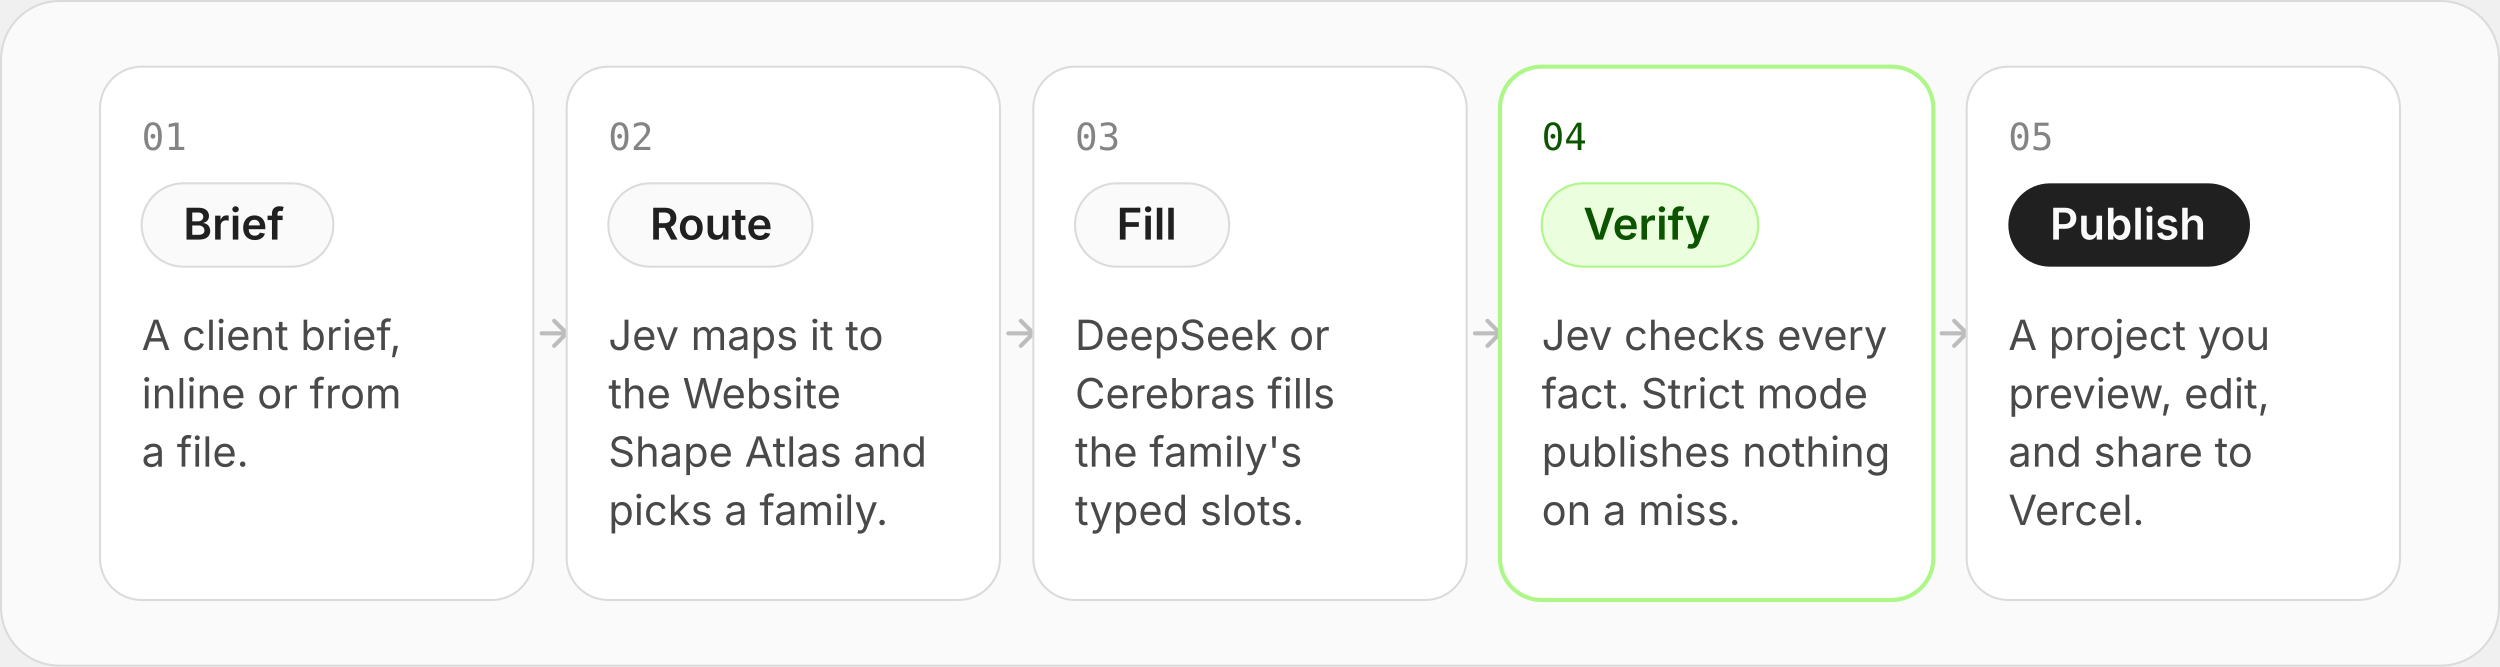
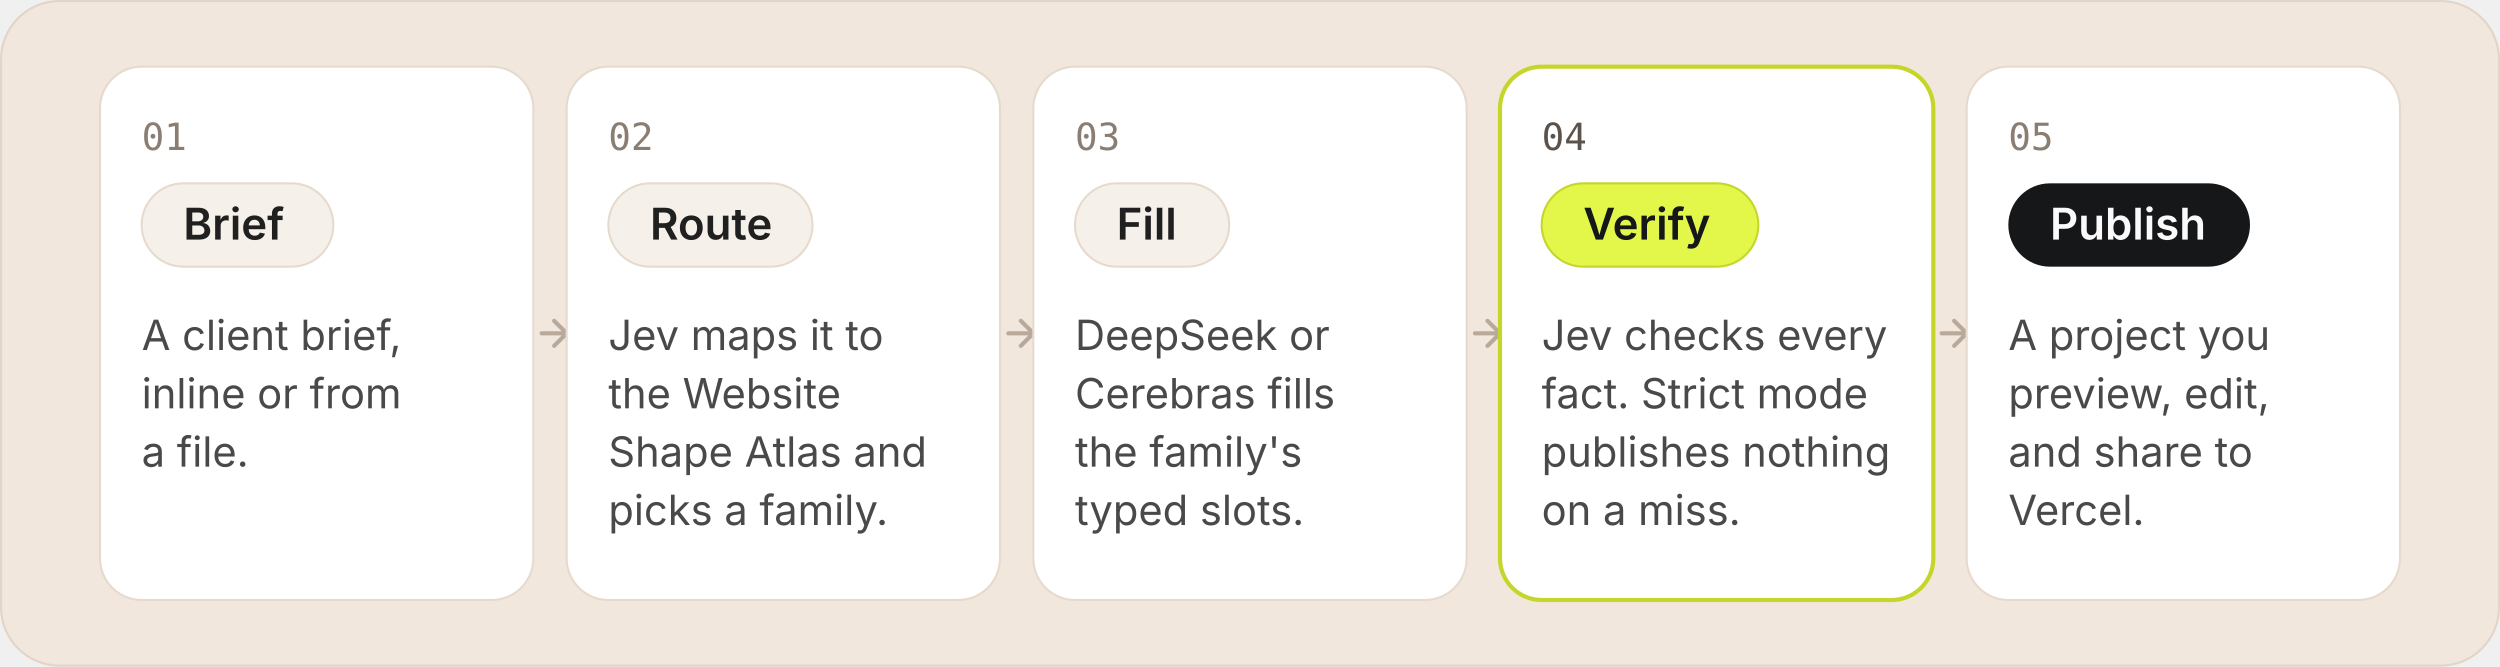
<svg xmlns="http://www.w3.org/2000/svg" width="1200" height="320" viewBox="0 0 1200 320" role="img" aria-labelledby="title desc">
-   <rect x="0.5" y="0.5" width="1199" height="319" rx="28" fill="#fafafa" stroke="#dbdbdb" />
+   <rect x="0.5" y="0.5" width="1199" height="319" rx="28" fill="#f1e7dd" stroke="#e2d4c7" />
  <g font-family="-apple-system, BlinkMacSystemFont, 'Segoe UI', 'PingFang SC', sans-serif">
    <g transform="translate(48 32)">
-       <rect width="208" height="256" rx="20" fill="#ffffff" stroke="#dbdbdb" />
-       <text x="20" y="40" font-family="ui-monospace, SFMono-Regular, Menlo, monospace" font-size="18" fill="#848484">01</text>
-       <rect x="20" y="56" width="92" height="40" rx="20" fill="#fafafa" stroke="#dbdbdb" />
+       <rect width="208" height="256" rx="20" fill="#ffffff" stroke="#e6dacd" />
+       <text x="20" y="40" font-family="ui-monospace, SFMono-Regular, Menlo, monospace" font-size="18" fill="#8a7d72">01</text>
+       <rect x="20" y="56" width="92" height="40" rx="20" fill="#f6f0ea" stroke="#e6dacd" />
      <text x="40" y="83" font-size="21" font-weight="600" fill="#202020">Brief</text>
      <g font-size="20" fill="#494949">
        <text x="20" y="136">A client brief,</text>
        <text x="20" y="164">inline or from</text>
        <text x="20" y="192">a file.</text>
      </g>
    </g>
-     <path d="M260 160 h12 M266 154 l6 6 l-6 6" stroke="#bdbdbd" stroke-width="2" fill="none" stroke-linecap="round" stroke-linejoin="round" />
+     <path d="M260 160 h12 M266 154 l6 6 l-6 6" stroke="#b9a99b" stroke-width="2" fill="none" stroke-linecap="round" stroke-linejoin="round" />
    <g transform="translate(272 32)">
-       <rect width="208" height="256" rx="20" fill="#ffffff" stroke="#dbdbdb" />
-       <text x="20" y="40" font-family="ui-monospace, SFMono-Regular, Menlo, monospace" font-size="18" fill="#848484">02</text>
-       <rect x="20" y="56" width="98" height="40" rx="20" fill="#fafafa" stroke="#dbdbdb" />
+       <rect width="208" height="256" rx="20" fill="#ffffff" stroke="#e6dacd" />
+       <text x="20" y="40" font-family="ui-monospace, SFMono-Regular, Menlo, monospace" font-size="18" fill="#8a7d72">02</text>
+       <rect x="20" y="56" width="98" height="40" rx="20" fill="#f6f0ea" stroke="#e6dacd" />
      <text x="40" y="83" font-size="21" font-weight="600" fill="#202020">Route</text>
      <g font-size="20" fill="#494949">
        <text x="20" y="136">Jev maps it to</text>
        <text x="20" y="164">the Website</text>
        <text x="20" y="192">Shape Atlas and</text>
        <text x="20" y="220">picks a family.</text>
      </g>
    </g>
-     <path d="M484 160 h12 M490 154 l6 6 l-6 6" stroke="#bdbdbd" stroke-width="2" fill="none" stroke-linecap="round" stroke-linejoin="round" />
+     <path d="M484 160 h12 M490 154 l6 6 l-6 6" stroke="#b9a99b" stroke-width="2" fill="none" stroke-linecap="round" stroke-linejoin="round" />
    <g transform="translate(496 32)">
-       <rect width="208" height="256" rx="20" fill="#ffffff" stroke="#dbdbdb" />
-       <text x="20" y="40" font-family="ui-monospace, SFMono-Regular, Menlo, monospace" font-size="18" fill="#848484">03</text>
-       <rect x="20" y="56" width="74" height="40" rx="20" fill="#fafafa" stroke="#dbdbdb" />
+       <rect width="208" height="256" rx="20" fill="#ffffff" stroke="#e6dacd" />
+       <text x="20" y="40" font-family="ui-monospace, SFMono-Regular, Menlo, monospace" font-size="18" fill="#8a7d72">03</text>
+       <rect x="20" y="56" width="74" height="40" rx="20" fill="#f6f0ea" stroke="#e6dacd" />
      <text x="40" y="83" font-size="21" font-weight="600" fill="#202020">Fill</text>
      <g font-size="20" fill="#494949">
        <text x="20" y="136">DeepSeek or</text>
        <text x="20" y="164">Cerebras fills</text>
        <text x="20" y="192">the family's</text>
        <text x="20" y="220">typed slots.</text>
      </g>
    </g>
-     <path d="M708 160 h12 M714 154 l6 6 l-6 6" stroke="#bdbdbd" stroke-width="2" fill="none" stroke-linecap="round" stroke-linejoin="round" />
+     <path d="M708 160 h12 M714 154 l6 6 l-6 6" stroke="#b9a99b" stroke-width="2" fill="none" stroke-linecap="round" stroke-linejoin="round" />
    <g transform="translate(720 32)">
-       <rect width="208" height="256" rx="20" fill="#ffffff" stroke="#adf788" stroke-width="2" />
-       <text x="20" y="40" font-family="ui-monospace, SFMono-Regular, Menlo, monospace" font-size="18" fill="#0d5400">04</text>
-       <rect x="20" y="56" width="104" height="40" rx="20" fill="#ebffde" stroke="#adf788" />
-       <text x="40" y="83" font-size="21" font-weight="600" fill="#0d5400">Verify</text>
+       <rect width="208" height="256" rx="20" fill="#ffffff" stroke="#c4d62a" stroke-width="2" />
+       <text x="20" y="40" font-family="ui-monospace, SFMono-Regular, Menlo, monospace" font-size="18" fill="#5b524b">04</text>
+       <rect x="20" y="56" width="104" height="40" rx="20" fill="#e3f64a" stroke="#c4d62a" />
+       <text x="40" y="83" font-size="21" font-weight="600" fill="#151719">Verify</text>
      <g font-size="20" fill="#494949">
        <text x="20" y="136">Jev checks every</text>
        <text x="20" y="164">fact. Strict mode</text>
        <text x="20" y="192">publishes nothing</text>
        <text x="20" y="220">on a miss.</text>
      </g>
    </g>
-     <path d="M932 160 h12 M938 154 l6 6 l-6 6" stroke="#bdbdbd" stroke-width="2" fill="none" stroke-linecap="round" stroke-linejoin="round" />
+     <path d="M932 160 h12 M938 154 l6 6 l-6 6" stroke="#b9a99b" stroke-width="2" fill="none" stroke-linecap="round" stroke-linejoin="round" />
    <g transform="translate(944 32)">
-       <rect width="208" height="256" rx="20" fill="#ffffff" stroke="#dbdbdb" />
-       <text x="20" y="40" font-family="ui-monospace, SFMono-Regular, Menlo, monospace" font-size="18" fill="#848484">05</text>
-       <rect x="20" y="56" width="116" height="40" rx="20" fill="#202020" />
+       <rect width="208" height="256" rx="20" fill="#ffffff" stroke="#e6dacd" />
+       <text x="20" y="40" font-family="ui-monospace, SFMono-Regular, Menlo, monospace" font-size="18" fill="#8a7d72">05</text>
+       <rect x="20" y="56" width="116" height="40" rx="20" fill="#151719" />
      <text x="40" y="83" font-size="21" font-weight="600" fill="#fafafa">Publish</text>
      <g font-size="20" fill="#494949">
        <text x="20" y="136">A project you</text>
        <text x="20" y="164">preview, edit,</text>
        <text x="20" y="192">and share to</text>
        <text x="20" y="220">Vercel.</text>
      </g>
    </g>
  </g>
</svg>
